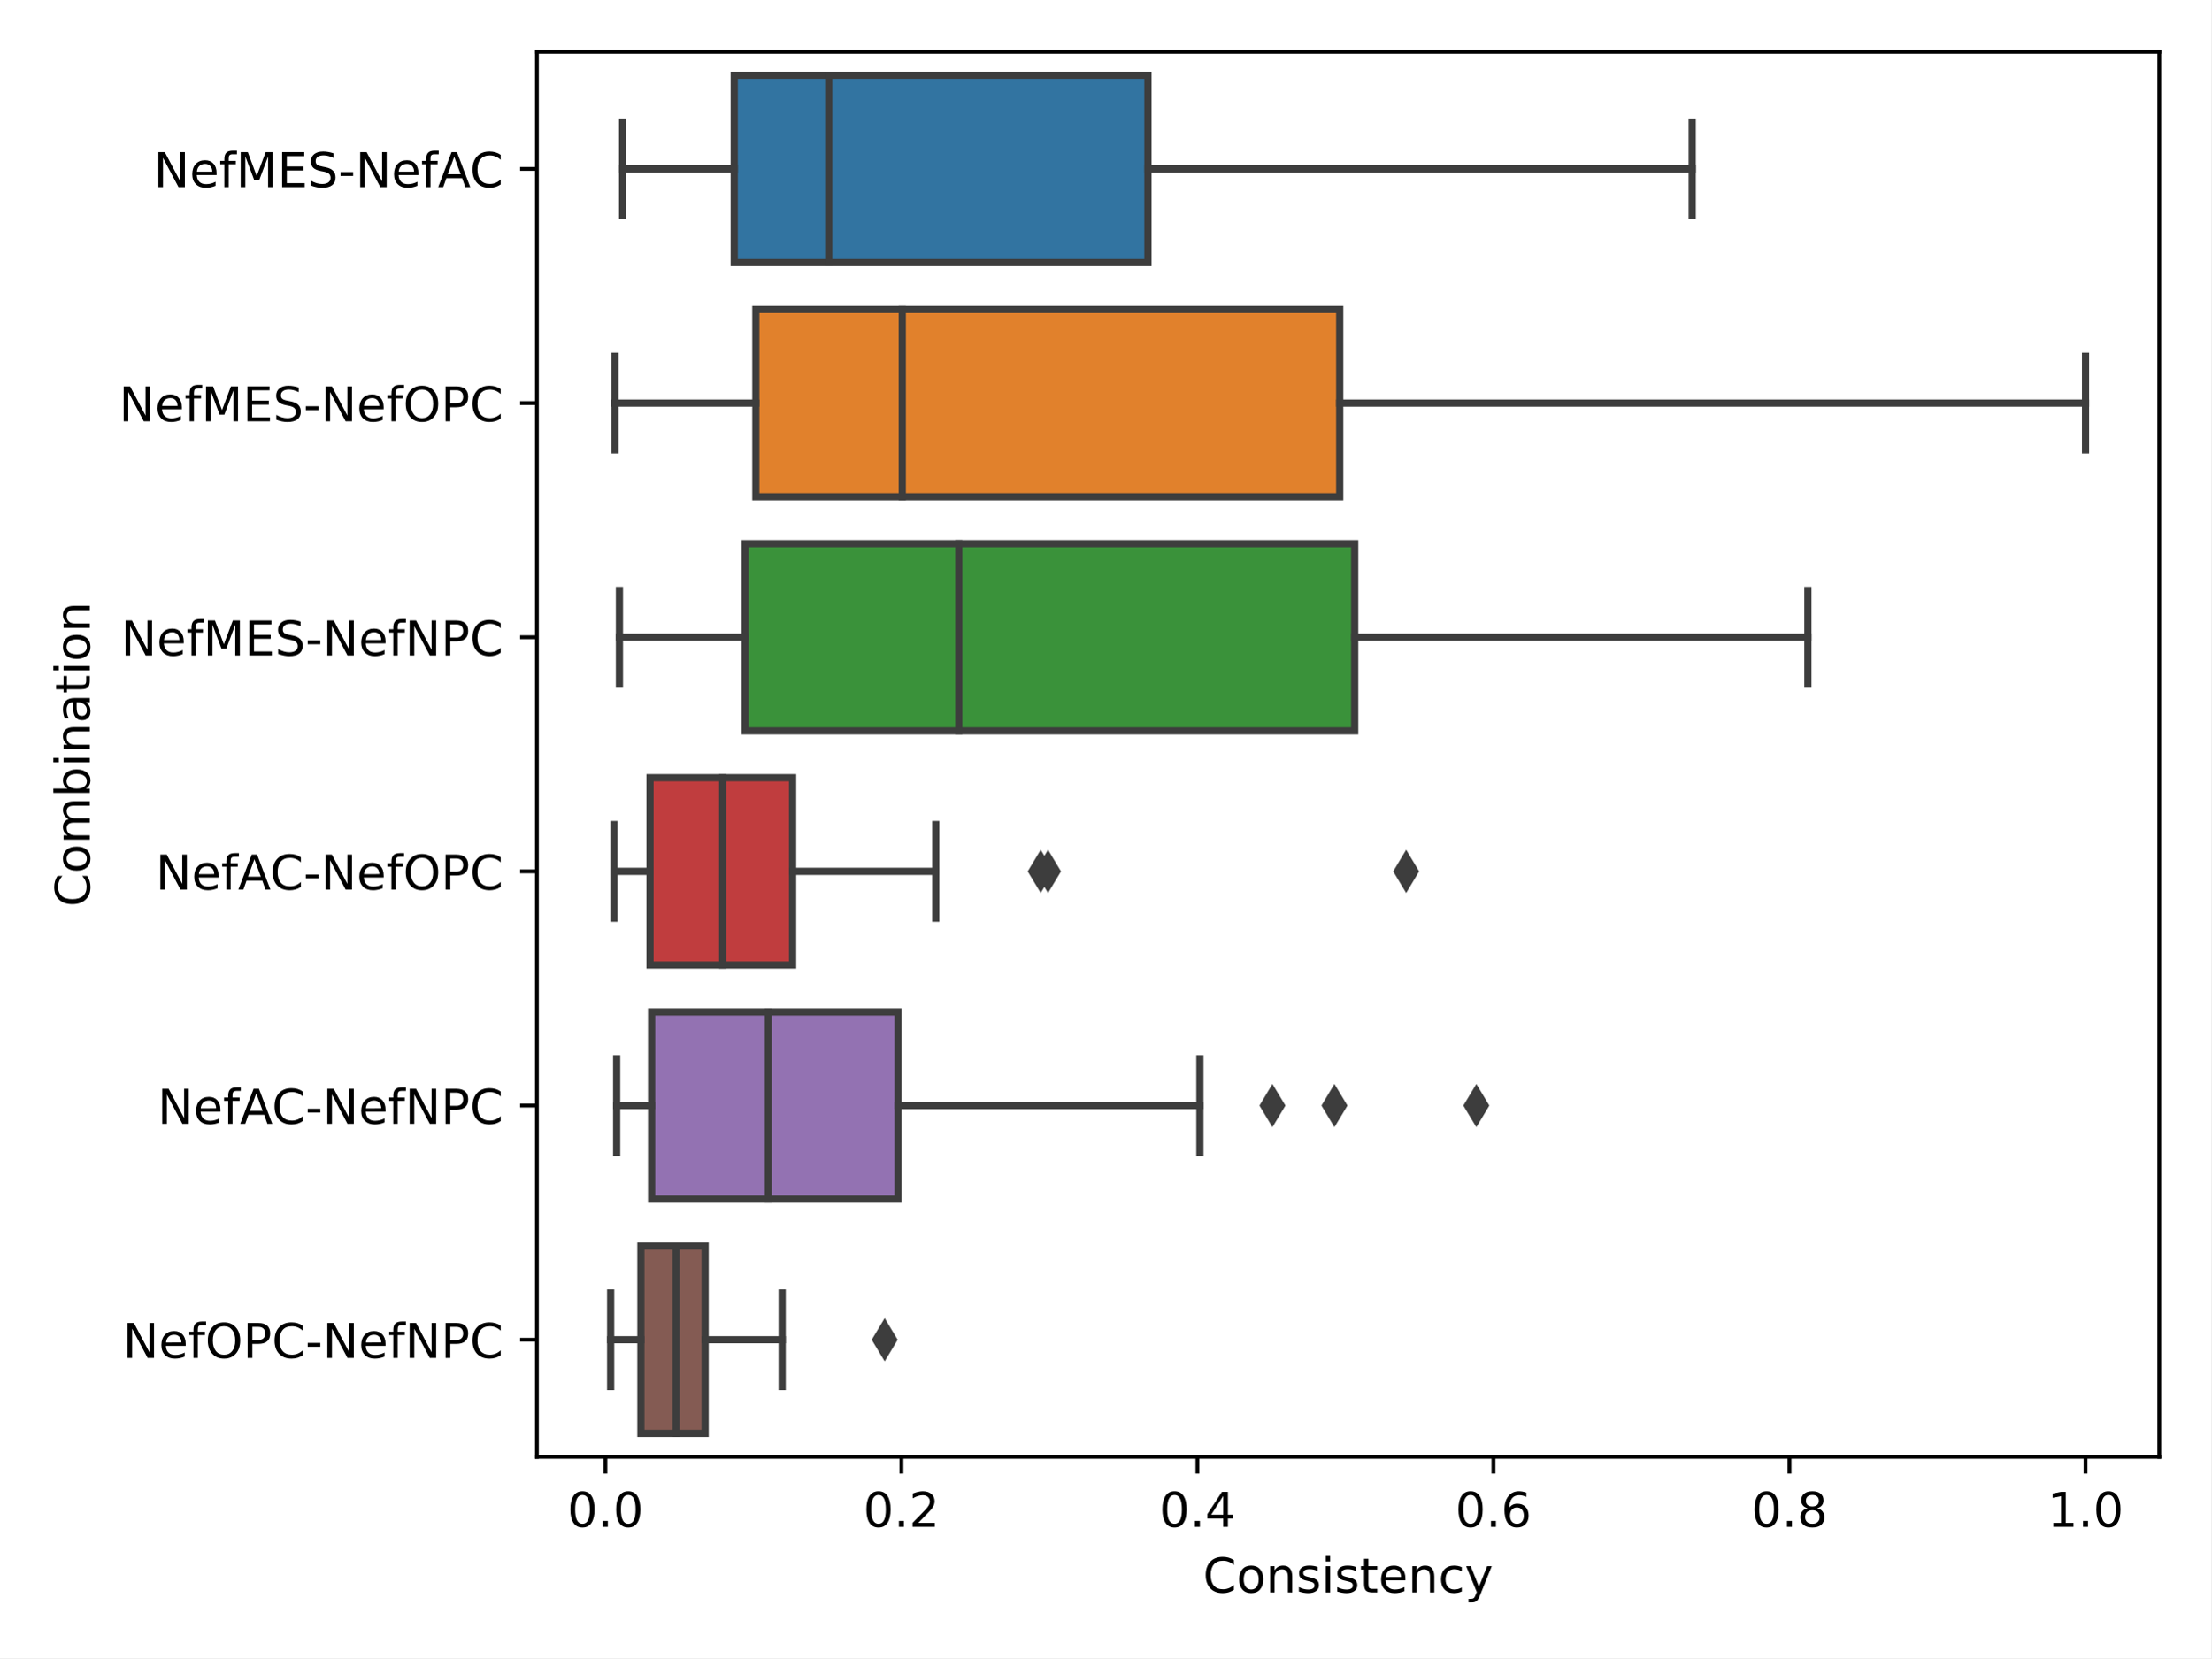
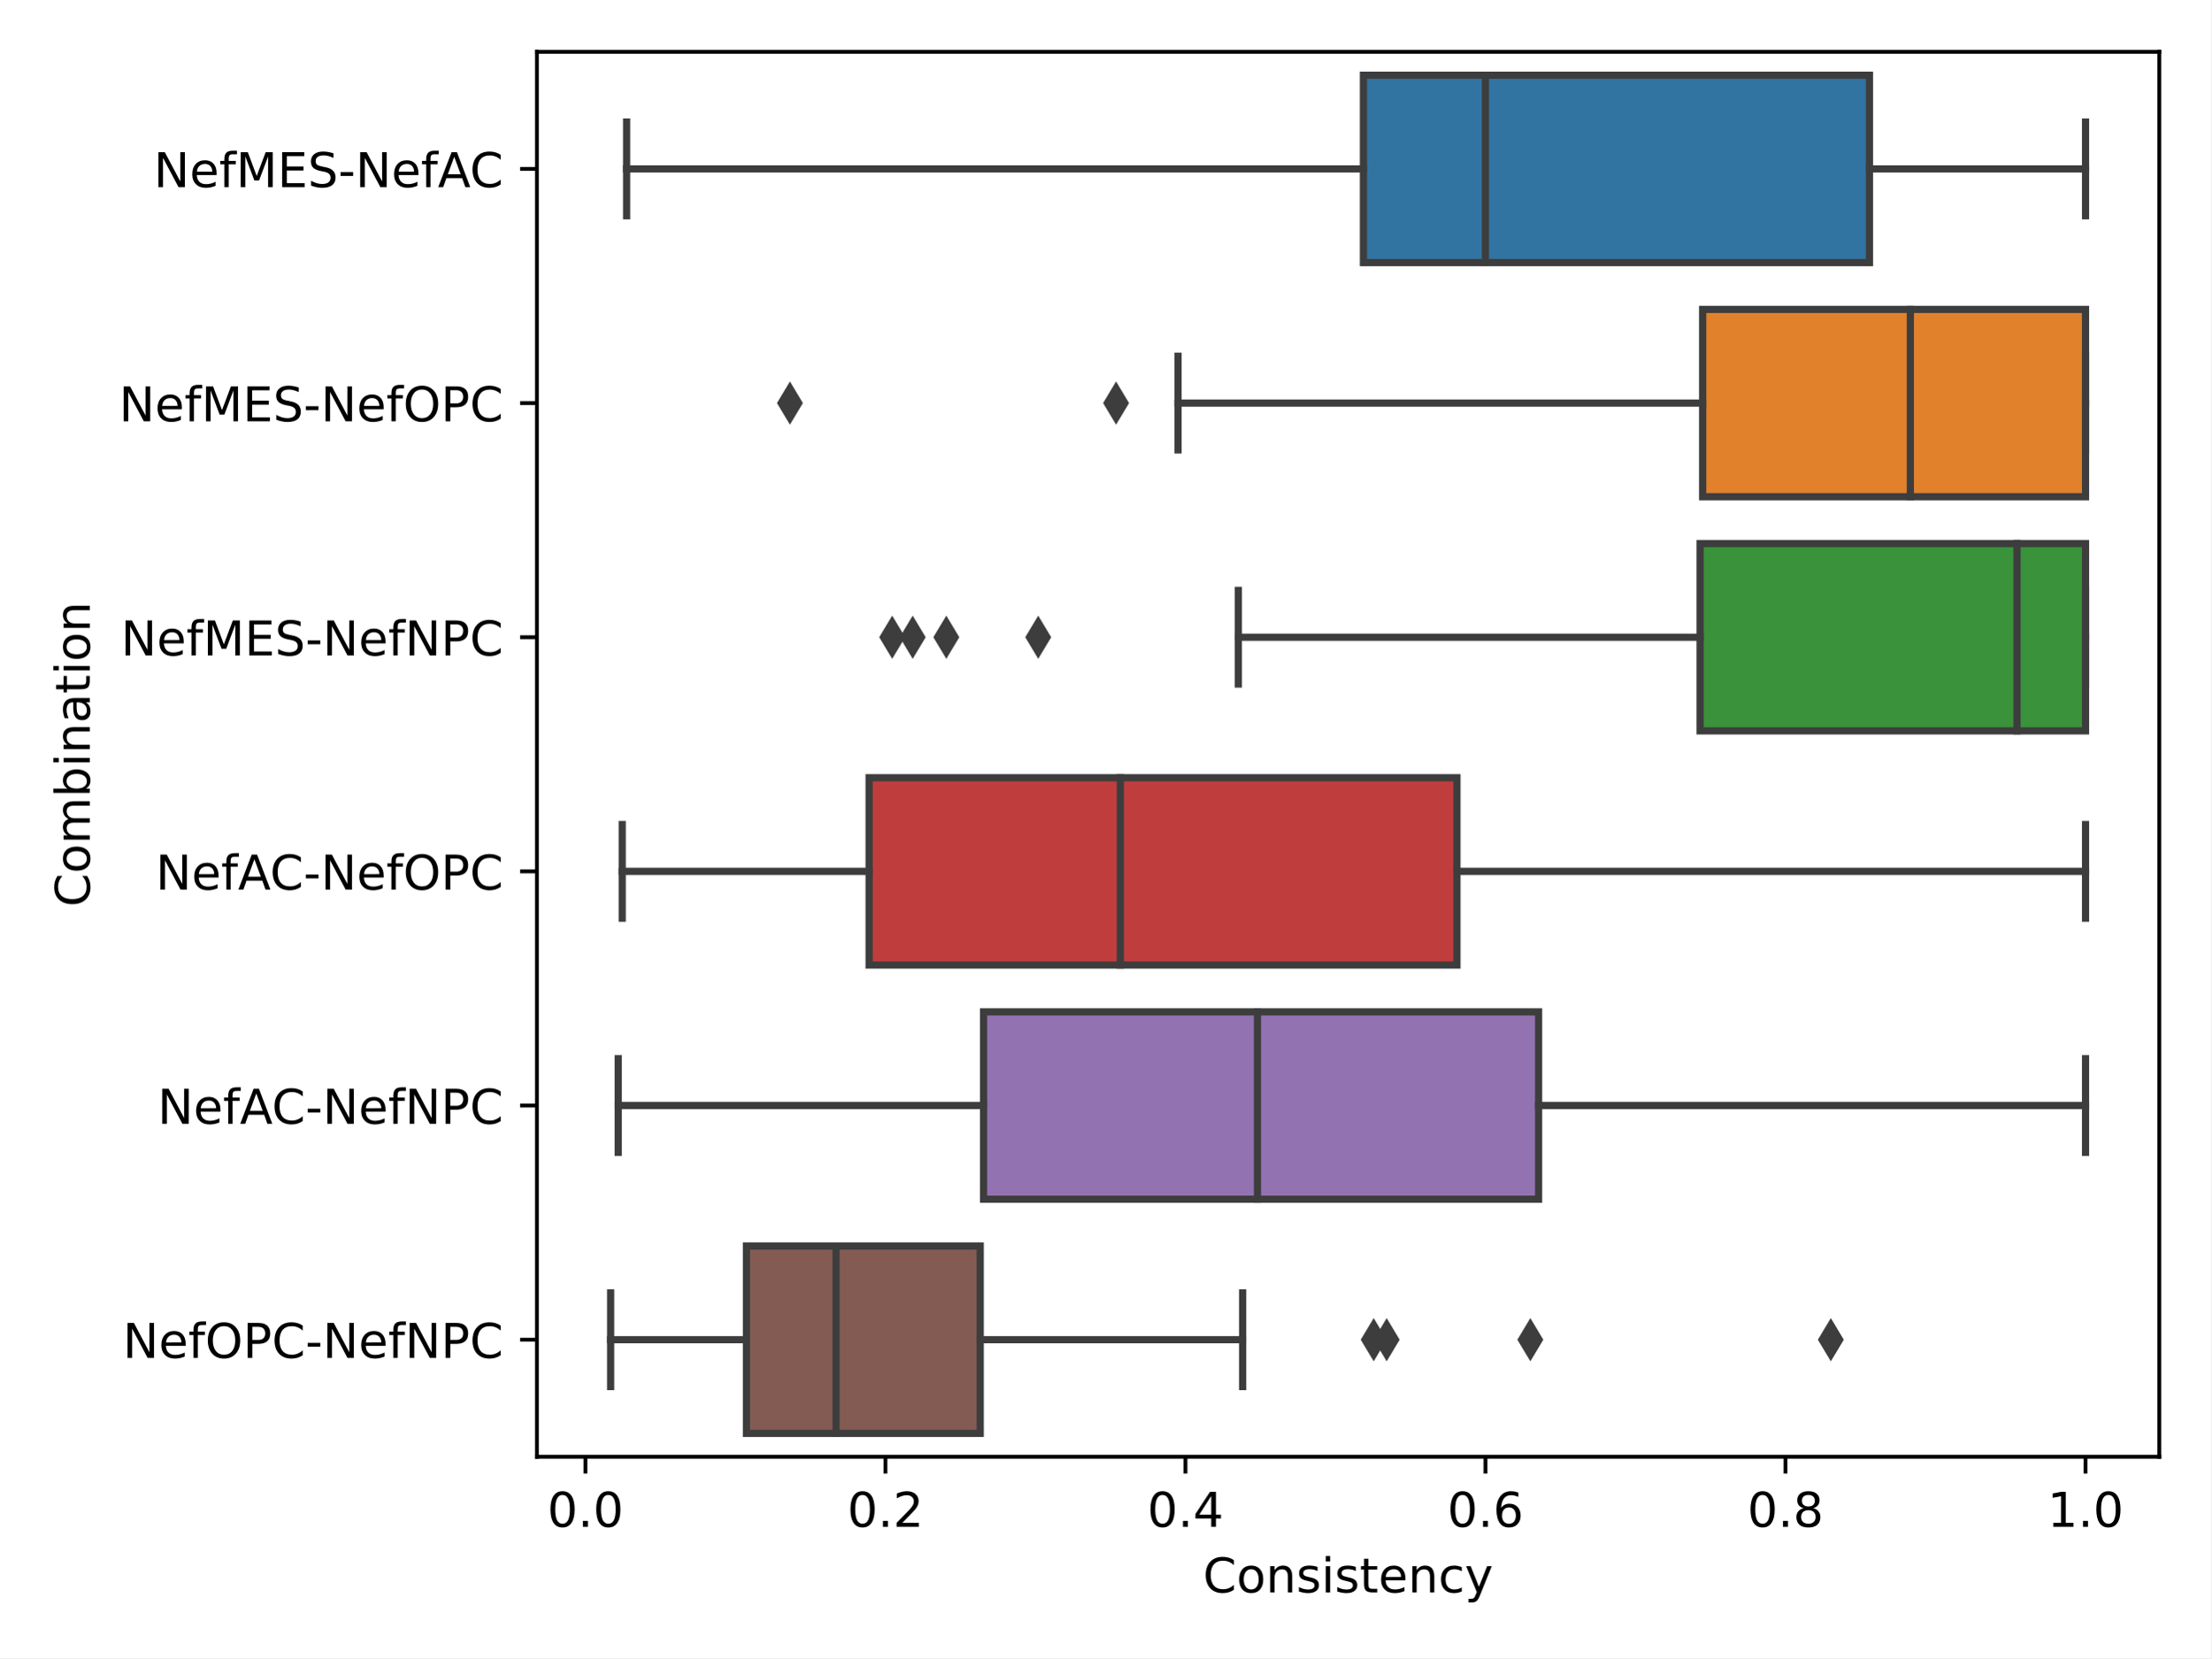
<svg xmlns="http://www.w3.org/2000/svg" xmlns:xlink="http://www.w3.org/1999/xlink" width="460.8pt" height="345.6pt" viewBox="0 0 460.8 345.6" version="1.1">
  <defs>
    <style type="text/css">*{stroke-linejoin: round; stroke-linecap: butt}</style>
  </defs>
  <g id="figure_1">
    <g id="patch_1">
      <path d="M 0 345.6  L 460.8 345.6  L 460.8 0  L 0 0  z " style="fill: #ffffff" />
    </g>
    <g id="axes_1">
      <g id="patch_2">
        <path d="M 111.89 303.64  L 450 303.64  L 450 10.8  L 111.89 10.8  z " style="fill: #ffffff" />
      </g>
      <g id="patch_3">
-         <path d="M 153.018 15.681  L 153.018 54.726  L 239.231 54.726  L 239.231 15.681  L 153.018 15.681  z " clip-path="url(#p509b27a1c7)" style="fill: #3274a1; stroke: #3d3d3d; stroke-width: 1.5; stroke-linejoin: miter" />
+         <path d="M 284.135 15.681  L 284.135 54.726  L 389.606 54.726  L 389.606 15.681  L 284.135 15.681  z " clip-path="url(#p509b27a1c7)" style="fill: #3274a1; stroke: #3d3d3d; stroke-width: 1.5; stroke-linejoin: miter" />
      </g>
      <g id="patch_4">
-         <path d="M 157.519 64.487  L 157.519 103.533  L 279.198 103.533  L 279.198 64.487  L 157.519 64.487  z " clip-path="url(#p509b27a1c7)" style="fill: #e1812c; stroke: #3d3d3d; stroke-width: 1.5; stroke-linejoin: miter" />
+         <path d="M 354.844 64.487  L 354.844 103.533  L 434.631 103.533  L 434.631 64.487  L 354.844 64.487  z " clip-path="url(#p509b27a1c7)" style="fill: #e1812c; stroke: #3d3d3d; stroke-width: 1.5; stroke-linejoin: miter" />
      </g>
      <g id="patch_5">
-         <path d="M 155.282 113.294  L 155.282 152.339  L 282.321 152.339  L 282.321 113.294  L 155.282 113.294  z " clip-path="url(#p509b27a1c7)" style="fill: #3a923a; stroke: #3d3d3d; stroke-width: 1.5; stroke-linejoin: miter" />
+         <path d="M 354.312 113.294  L 354.312 152.339  L 434.631 152.339  L 434.631 113.294  L 354.312 113.294  z " clip-path="url(#p509b27a1c7)" style="fill: #3a923a; stroke: #3d3d3d; stroke-width: 1.5; stroke-linejoin: miter" />
      </g>
      <g id="patch_6">
-         <path d="M 135.464 162.101  L 135.464 201.146  L 165.18 201.146  L 165.18 162.101  L 135.464 162.101  z " clip-path="url(#p509b27a1c7)" style="fill: #c03d3e; stroke: #3d3d3d; stroke-width: 1.5; stroke-linejoin: miter" />
+         <path d="M 181.122 162.101  L 181.122 201.146  L 303.632 201.146  L 303.632 162.101  L 181.122 162.101  z " clip-path="url(#p509b27a1c7)" style="fill: #c03d3e; stroke: #3d3d3d; stroke-width: 1.5; stroke-linejoin: miter" />
      </g>
      <g id="patch_7">
-         <path d="M 135.794 210.907  L 135.794 249.953  L 187.178 249.953  L 187.178 210.907  L 135.794 210.907  z " clip-path="url(#p509b27a1c7)" style="fill: #9372b2; stroke: #3d3d3d; stroke-width: 1.5; stroke-linejoin: miter" />
+         <path d="M 204.981 210.907  L 204.981 249.953  L 320.646 249.953  L 320.646 210.907  L 204.981 210.907  z " clip-path="url(#p509b27a1c7)" style="fill: #9372b2; stroke: #3d3d3d; stroke-width: 1.5; stroke-linejoin: miter" />
      </g>
      <g id="patch_8">
-         <path d="M 133.563 259.714  L 133.563 298.759  L 146.948 298.759  L 146.948 259.714  L 133.563 259.714  z " clip-path="url(#p509b27a1c7)" style="fill: #845b53; stroke: #3d3d3d; stroke-width: 1.5; stroke-linejoin: miter" />
+         <path d="M 155.555 259.714  L 155.555 298.759  L 204.28 298.759  L 204.28 259.714  L 155.555 259.714  z " clip-path="url(#p509b27a1c7)" style="fill: #845b53; stroke: #3d3d3d; stroke-width: 1.5; stroke-linejoin: miter" />
      </g>
      <g id="matplotlib.axis_1">
        <g id="xtick_1">
          <g id="line2d_1">
            <defs>
              <path id="m3385fdae1e" d="M 0 0  L 0 3.5  " style="stroke: #000000; stroke-width: 0.8" />
            </defs>
            <g>
-               <use xlink:href="#m3385fdae1e" x="126.16" y="303.64" style="stroke: #000000; stroke-width: 0.8" />
+               <use xlink:href="#m3385fdae1e" x="122.002" y="303.64" style="stroke: #000000; stroke-width: 0.8" />
            </g>
          </g>
          <g id="text_1">
-             <g transform="translate(118.2085 318.2384) scale(0.1 -0.1)">
+             <g transform="translate(114.0501 318.2384) scale(0.1 -0.1)">
              <defs>
                <path id="DejaVuSans-30" d="M 2034 4250  Q 1547 4250 1301 3770  Q 1056 3291 1056 2328  Q 1056 1369 1301 889  Q 1547 409 2034 409  Q 2525 409 2770 889  Q 3016 1369 3016 2328  Q 3016 3291 2770 3770  Q 2525 4250 2034 4250  z M 2034 4750  Q 2819 4750 3233 4129  Q 3647 3509 3647 2328  Q 3647 1150 3233 529  Q 2819 -91 2034 -91  Q 1250 -91 836 529  Q 422 1150 422 2328  Q 422 3509 836 4129  Q 1250 4750 2034 4750  z " transform="scale(0.015625)" />
                <path id="DejaVuSans-2e" d="M 684 794  L 1344 794  L 1344 0  L 684 0  L 684 794  z " transform="scale(0.015625)" />
              </defs>
              <use xlink:href="#DejaVuSans-30" />
              <use xlink:href="#DejaVuSans-2e" x="63.623" />
              <use xlink:href="#DejaVuSans-30" x="95.41" />
            </g>
          </g>
        </g>
        <g id="xtick_2">
          <g id="line2d_2">
            <g>
-               <use xlink:href="#m3385fdae1e" x="187.854" y="303.64" style="stroke: #000000; stroke-width: 0.8" />
+               <use xlink:href="#m3385fdae1e" x="184.528" y="303.64" style="stroke: #000000; stroke-width: 0.8" />
            </g>
          </g>
          <g id="text_2">
-             <g transform="translate(179.9027 318.2384) scale(0.1 -0.1)">
+             <g transform="translate(176.5761 318.2384) scale(0.1 -0.1)">
              <defs>
                <path id="DejaVuSans-32" d="M 1228 531  L 3431 531  L 3431 0  L 469 0  L 469 531  Q 828 903 1448 1529  Q 2069 2156 2228 2338  Q 2531 2678 2651 2914  Q 2772 3150 2772 3378  Q 2772 3750 2511 3984  Q 2250 4219 1831 4219  Q 1534 4219 1204 4116  Q 875 4013 500 3803  L 500 4441  Q 881 4594 1212 4672  Q 1544 4750 1819 4750  Q 2544 4750 2975 4387  Q 3406 4025 3406 3419  Q 3406 3131 3298 2873  Q 3191 2616 2906 2266  Q 2828 2175 2409 1742  Q 1991 1309 1228 531  z " transform="scale(0.015625)" />
              </defs>
              <use xlink:href="#DejaVuSans-30" />
              <use xlink:href="#DejaVuSans-2e" x="63.623" />
              <use xlink:href="#DejaVuSans-32" x="95.41" />
            </g>
          </g>
        </g>
        <g id="xtick_3">
          <g id="line2d_3">
            <g>
-               <use xlink:href="#m3385fdae1e" x="249.549" y="303.64" style="stroke: #000000; stroke-width: 0.8" />
+               <use xlink:href="#m3385fdae1e" x="247.054" y="303.64" style="stroke: #000000; stroke-width: 0.8" />
            </g>
          </g>
          <g id="text_3">
-             <g transform="translate(241.597 318.2384) scale(0.1 -0.1)">
+             <g transform="translate(239.102 318.2384) scale(0.1 -0.1)">
              <defs>
                <path id="DejaVuSans-34" d="M 2419 4116  L 825 1625  L 2419 1625  L 2419 4116  z M 2253 4666  L 3047 4666  L 3047 1625  L 3713 1625  L 3713 1100  L 3047 1100  L 3047 0  L 2419 0  L 2419 1100  L 313 1100  L 313 1709  L 2253 4666  z " transform="scale(0.015625)" />
              </defs>
              <use xlink:href="#DejaVuSans-30" />
              <use xlink:href="#DejaVuSans-2e" x="63.623" />
              <use xlink:href="#DejaVuSans-34" x="95.41" />
            </g>
          </g>
        </g>
        <g id="xtick_4">
          <g id="line2d_4">
            <g>
-               <use xlink:href="#m3385fdae1e" x="311.243" y="303.64" style="stroke: #000000; stroke-width: 0.8" />
+               <use xlink:href="#m3385fdae1e" x="309.579" y="303.64" style="stroke: #000000; stroke-width: 0.8" />
            </g>
          </g>
          <g id="text_4">
-             <g transform="translate(303.2913 318.2384) scale(0.1 -0.1)">
+             <g transform="translate(301.6279 318.2384) scale(0.1 -0.1)">
              <defs>
                <path id="DejaVuSans-36" d="M 2113 2584  Q 1688 2584 1439 2293  Q 1191 2003 1191 1497  Q 1191 994 1439 701  Q 1688 409 2113 409  Q 2538 409 2786 701  Q 3034 994 3034 1497  Q 3034 2003 2786 2293  Q 2538 2584 2113 2584  z M 3366 4563  L 3366 3988  Q 3128 4100 2886 4159  Q 2644 4219 2406 4219  Q 1781 4219 1451 3797  Q 1122 3375 1075 2522  Q 1259 2794 1537 2939  Q 1816 3084 2150 3084  Q 2853 3084 3261 2657  Q 3669 2231 3669 1497  Q 3669 778 3244 343  Q 2819 -91 2113 -91  Q 1303 -91 875 529  Q 447 1150 447 2328  Q 447 3434 972 4092  Q 1497 4750 2381 4750  Q 2619 4750 2861 4703  Q 3103 4656 3366 4563  z " transform="scale(0.015625)" />
              </defs>
              <use xlink:href="#DejaVuSans-30" />
              <use xlink:href="#DejaVuSans-2e" x="63.623" />
              <use xlink:href="#DejaVuSans-36" x="95.41" />
            </g>
          </g>
        </g>
        <g id="xtick_5">
          <g id="line2d_5">
            <g>
-               <use xlink:href="#m3385fdae1e" x="372.937" y="303.64" style="stroke: #000000; stroke-width: 0.8" />
+               <use xlink:href="#m3385fdae1e" x="372.105" y="303.64" style="stroke: #000000; stroke-width: 0.8" />
            </g>
          </g>
          <g id="text_5">
-             <g transform="translate(364.9855 318.2384) scale(0.1 -0.1)">
+             <g transform="translate(364.1539 318.2384) scale(0.1 -0.1)">
              <defs>
                <path id="DejaVuSans-38" d="M 2034 2216  Q 1584 2216 1326 1975  Q 1069 1734 1069 1313  Q 1069 891 1326 650  Q 1584 409 2034 409  Q 2484 409 2743 651  Q 3003 894 3003 1313  Q 3003 1734 2745 1975  Q 2488 2216 2034 2216  z M 1403 2484  Q 997 2584 770 2862  Q 544 3141 544 3541  Q 544 4100 942 4425  Q 1341 4750 2034 4750  Q 2731 4750 3128 4425  Q 3525 4100 3525 3541  Q 3525 3141 3298 2862  Q 3072 2584 2669 2484  Q 3125 2378 3379 2068  Q 3634 1759 3634 1313  Q 3634 634 3220 271  Q 2806 -91 2034 -91  Q 1263 -91 848 271  Q 434 634 434 1313  Q 434 1759 690 2068  Q 947 2378 1403 2484  z M 1172 3481  Q 1172 3119 1398 2916  Q 1625 2713 2034 2713  Q 2441 2713 2670 2916  Q 2900 3119 2900 3481  Q 2900 3844 2670 4047  Q 2441 4250 2034 4250  Q 1625 4250 1398 4047  Q 1172 3844 1172 3481  z " transform="scale(0.015625)" />
              </defs>
              <use xlink:href="#DejaVuSans-30" />
              <use xlink:href="#DejaVuSans-2e" x="63.623" />
              <use xlink:href="#DejaVuSans-38" x="95.41" />
            </g>
          </g>
        </g>
        <g id="xtick_6">
          <g id="line2d_6">
            <g>
              <use xlink:href="#m3385fdae1e" x="434.631" y="303.64" style="stroke: #000000; stroke-width: 0.8" />
            </g>
          </g>
          <g id="text_6">
            <g transform="translate(426.6798 318.2384) scale(0.1 -0.1)">
              <defs>
                <path id="DejaVuSans-31" d="M 794 531  L 1825 531  L 1825 4091  L 703 3866  L 703 4441  L 1819 4666  L 2450 4666  L 2450 531  L 3481 531  L 3481 0  L 794 0  L 794 531  z " transform="scale(0.015625)" />
              </defs>
              <use xlink:href="#DejaVuSans-31" />
              <use xlink:href="#DejaVuSans-2e" x="63.623" />
              <use xlink:href="#DejaVuSans-30" x="95.41" />
            </g>
          </g>
        </g>
        <g id="text_7">
          <g transform="translate(250.713 331.9166) scale(0.1 -0.1)">
            <defs>
              <path id="DejaVuSans-43" d="M 4122 4306  L 4122 3641  Q 3803 3938 3442 4084  Q 3081 4231 2675 4231  Q 1875 4231 1450 3742  Q 1025 3253 1025 2328  Q 1025 1406 1450 917  Q 1875 428 2675 428  Q 3081 428 3442 575  Q 3803 722 4122 1019  L 4122 359  Q 3791 134 3420 21  Q 3050 -91 2638 -91  Q 1578 -91 968 557  Q 359 1206 359 2328  Q 359 3453 968 4101  Q 1578 4750 2638 4750  Q 3056 4750 3426 4639  Q 3797 4528 4122 4306  z " transform="scale(0.015625)" />
              <path id="DejaVuSans-6f" d="M 1959 3097  Q 1497 3097 1228 2736  Q 959 2375 959 1747  Q 959 1119 1226 758  Q 1494 397 1959 397  Q 2419 397 2687 759  Q 2956 1122 2956 1747  Q 2956 2369 2687 2733  Q 2419 3097 1959 3097  z M 1959 3584  Q 2709 3584 3137 3096  Q 3566 2609 3566 1747  Q 3566 888 3137 398  Q 2709 -91 1959 -91  Q 1206 -91 779 398  Q 353 888 353 1747  Q 353 2609 779 3096  Q 1206 3584 1959 3584  z " transform="scale(0.015625)" />
              <path id="DejaVuSans-6e" d="M 3513 2113  L 3513 0  L 2938 0  L 2938 2094  Q 2938 2591 2744 2837  Q 2550 3084 2163 3084  Q 1697 3084 1428 2787  Q 1159 2491 1159 1978  L 1159 0  L 581 0  L 581 3500  L 1159 3500  L 1159 2956  Q 1366 3272 1645 3428  Q 1925 3584 2291 3584  Q 2894 3584 3203 3211  Q 3513 2838 3513 2113  z " transform="scale(0.015625)" />
              <path id="DejaVuSans-73" d="M 2834 3397  L 2834 2853  Q 2591 2978 2328 3040  Q 2066 3103 1784 3103  Q 1356 3103 1142 2972  Q 928 2841 928 2578  Q 928 2378 1081 2264  Q 1234 2150 1697 2047  L 1894 2003  Q 2506 1872 2764 1633  Q 3022 1394 3022 966  Q 3022 478 2636 193  Q 2250 -91 1575 -91  Q 1294 -91 989 -36  Q 684 19 347 128  L 347 722  Q 666 556 975 473  Q 1284 391 1588 391  Q 1994 391 2212 530  Q 2431 669 2431 922  Q 2431 1156 2273 1281  Q 2116 1406 1581 1522  L 1381 1569  Q 847 1681 609 1914  Q 372 2147 372 2553  Q 372 3047 722 3315  Q 1072 3584 1716 3584  Q 2034 3584 2315 3537  Q 2597 3491 2834 3397  z " transform="scale(0.015625)" />
              <path id="DejaVuSans-69" d="M 603 3500  L 1178 3500  L 1178 0  L 603 0  L 603 3500  z M 603 4863  L 1178 4863  L 1178 4134  L 603 4134  L 603 4863  z " transform="scale(0.015625)" />
              <path id="DejaVuSans-74" d="M 1172 4494  L 1172 3500  L 2356 3500  L 2356 3053  L 1172 3053  L 1172 1153  Q 1172 725 1289 603  Q 1406 481 1766 481  L 2356 481  L 2356 0  L 1766 0  Q 1100 0 847 248  Q 594 497 594 1153  L 594 3053  L 172 3053  L 172 3500  L 594 3500  L 594 4494  L 1172 4494  z " transform="scale(0.015625)" />
              <path id="DejaVuSans-65" d="M 3597 1894  L 3597 1613  L 953 1613  Q 991 1019 1311 708  Q 1631 397 2203 397  Q 2534 397 2845 478  Q 3156 559 3463 722  L 3463 178  Q 3153 47 2828 -22  Q 2503 -91 2169 -91  Q 1331 -91 842 396  Q 353 884 353 1716  Q 353 2575 817 3079  Q 1281 3584 2069 3584  Q 2775 3584 3186 3129  Q 3597 2675 3597 1894  z M 3022 2063  Q 3016 2534 2758 2815  Q 2500 3097 2075 3097  Q 1594 3097 1305 2825  Q 1016 2553 972 2059  L 3022 2063  z " transform="scale(0.015625)" />
              <path id="DejaVuSans-63" d="M 3122 3366  L 3122 2828  Q 2878 2963 2633 3030  Q 2388 3097 2138 3097  Q 1578 3097 1268 2742  Q 959 2388 959 1747  Q 959 1106 1268 751  Q 1578 397 2138 397  Q 2388 397 2633 464  Q 2878 531 3122 666  L 3122 134  Q 2881 22 2623 -34  Q 2366 -91 2075 -91  Q 1284 -91 818 406  Q 353 903 353 1747  Q 353 2603 823 3093  Q 1294 3584 2113 3584  Q 2378 3584 2631 3529  Q 2884 3475 3122 3366  z " transform="scale(0.015625)" />
              <path id="DejaVuSans-79" d="M 2059 -325  Q 1816 -950 1584 -1140  Q 1353 -1331 966 -1331  L 506 -1331  L 506 -850  L 844 -850  Q 1081 -850 1212 -737  Q 1344 -625 1503 -206  L 1606 56  L 191 3500  L 800 3500  L 1894 763  L 2988 3500  L 3597 3500  L 2059 -325  z " transform="scale(0.015625)" />
            </defs>
            <use xlink:href="#DejaVuSans-43" />
            <use xlink:href="#DejaVuSans-6f" x="69.824" />
            <use xlink:href="#DejaVuSans-6e" x="131.006" />
            <use xlink:href="#DejaVuSans-73" x="194.385" />
            <use xlink:href="#DejaVuSans-69" x="246.484" />
            <use xlink:href="#DejaVuSans-73" x="274.268" />
            <use xlink:href="#DejaVuSans-74" x="326.367" />
            <use xlink:href="#DejaVuSans-65" x="365.576" />
            <use xlink:href="#DejaVuSans-6e" x="427.1" />
            <use xlink:href="#DejaVuSans-63" x="490.479" />
            <use xlink:href="#DejaVuSans-79" x="545.459" />
          </g>
        </g>
      </g>
      <g id="matplotlib.axis_2">
        <g id="ytick_1">
          <g id="line2d_7">
            <defs>
              <path id="ma600d9e374" d="M 0 0  L -3.5 0  " style="stroke: #000000; stroke-width: 0.8" />
            </defs>
            <g>
              <use xlink:href="#ma600d9e374" x="111.89" y="35.203" style="stroke: #000000; stroke-width: 0.8" />
            </g>
          </g>
          <g id="text_8">
            <g transform="translate(32.02906 39.00255) scale(0.1 -0.1)">
              <defs>
                <path id="DejaVuSans-4e" d="M 628 4666  L 1478 4666  L 3547 763  L 3547 4666  L 4159 4666  L 4159 0  L 3309 0  L 1241 3903  L 1241 0  L 628 0  L 628 4666  z " transform="scale(0.015625)" />
                <path id="DejaVuSans-66" d="M 2375 4863  L 2375 4384  L 1825 4384  Q 1516 4384 1395 4259  Q 1275 4134 1275 3809  L 1275 3500  L 2222 3500  L 2222 3053  L 1275 3053  L 1275 0  L 697 0  L 697 3053  L 147 3053  L 147 3500  L 697 3500  L 697 3744  Q 697 4328 969 4595  Q 1241 4863 1831 4863  L 2375 4863  z " transform="scale(0.015625)" />
                <path id="DejaVuSans-4d" d="M 628 4666  L 1569 4666  L 2759 1491  L 3956 4666  L 4897 4666  L 4897 0  L 4281 0  L 4281 4097  L 3078 897  L 2444 897  L 1241 4097  L 1241 0  L 628 0  L 628 4666  z " transform="scale(0.015625)" />
                <path id="DejaVuSans-45" d="M 628 4666  L 3578 4666  L 3578 4134  L 1259 4134  L 1259 2753  L 3481 2753  L 3481 2222  L 1259 2222  L 1259 531  L 3634 531  L 3634 0  L 628 0  L 628 4666  z " transform="scale(0.015625)" />
                <path id="DejaVuSans-53" d="M 3425 4513  L 3425 3897  Q 3066 4069 2747 4153  Q 2428 4238 2131 4238  Q 1616 4238 1336 4038  Q 1056 3838 1056 3469  Q 1056 3159 1242 3001  Q 1428 2844 1947 2747  L 2328 2669  Q 3034 2534 3370 2195  Q 3706 1856 3706 1288  Q 3706 609 3251 259  Q 2797 -91 1919 -91  Q 1588 -91 1214 -16  Q 841 59 441 206  L 441 856  Q 825 641 1194 531  Q 1563 422 1919 422  Q 2459 422 2753 634  Q 3047 847 3047 1241  Q 3047 1584 2836 1778  Q 2625 1972 2144 2069  L 1759 2144  Q 1053 2284 737 2584  Q 422 2884 422 3419  Q 422 4038 858 4394  Q 1294 4750 2059 4750  Q 2388 4750 2728 4690  Q 3069 4631 3425 4513  z " transform="scale(0.015625)" />
                <path id="DejaVuSans-2d" d="M 313 2009  L 1997 2009  L 1997 1497  L 313 1497  L 313 2009  z " transform="scale(0.015625)" />
                <path id="DejaVuSans-41" d="M 2188 4044  L 1331 1722  L 3047 1722  L 2188 4044  z M 1831 4666  L 2547 4666  L 4325 0  L 3669 0  L 3244 1197  L 1141 1197  L 716 0  L 50 0  L 1831 4666  z " transform="scale(0.015625)" />
              </defs>
              <use xlink:href="#DejaVuSans-4e" />
              <use xlink:href="#DejaVuSans-65" x="74.805" />
              <use xlink:href="#DejaVuSans-66" x="136.328" />
              <use xlink:href="#DejaVuSans-4d" x="171.533" />
              <use xlink:href="#DejaVuSans-45" x="257.812" />
              <use xlink:href="#DejaVuSans-53" x="320.996" />
              <use xlink:href="#DejaVuSans-2d" x="384.473" />
              <use xlink:href="#DejaVuSans-4e" x="420.557" />
              <use xlink:href="#DejaVuSans-65" x="495.361" />
              <use xlink:href="#DejaVuSans-66" x="556.885" />
              <use xlink:href="#DejaVuSans-41" x="592.09" />
              <use xlink:href="#DejaVuSans-43" x="658.748" />
            </g>
          </g>
        </g>
        <g id="ytick_2">
          <g id="line2d_8">
            <g>
              <use xlink:href="#ma600d9e374" x="111.89" y="84.01" style="stroke: #000000; stroke-width: 0.8" />
            </g>
          </g>
          <g id="text_9">
            <g transform="translate(24.79312 87.80922) scale(0.1 -0.1)">
              <defs>
                <path id="DejaVuSans-4f" d="M 2522 4238  Q 1834 4238 1429 3725  Q 1025 3213 1025 2328  Q 1025 1447 1429 934  Q 1834 422 2522 422  Q 3209 422 3611 934  Q 4013 1447 4013 2328  Q 4013 3213 3611 3725  Q 3209 4238 2522 4238  z M 2522 4750  Q 3503 4750 4090 4092  Q 4678 3434 4678 2328  Q 4678 1225 4090 567  Q 3503 -91 2522 -91  Q 1538 -91 948 565  Q 359 1222 359 2328  Q 359 3434 948 4092  Q 1538 4750 2522 4750  z " transform="scale(0.015625)" />
                <path id="DejaVuSans-50" d="M 1259 4147  L 1259 2394  L 2053 2394  Q 2494 2394 2734 2622  Q 2975 2850 2975 3272  Q 2975 3691 2734 3919  Q 2494 4147 2053 4147  L 1259 4147  z M 628 4666  L 2053 4666  Q 2838 4666 3239 4311  Q 3641 3956 3641 3272  Q 3641 2581 3239 2228  Q 2838 1875 2053 1875  L 1259 1875  L 1259 0  L 628 0  L 628 4666  z " transform="scale(0.015625)" />
              </defs>
              <use xlink:href="#DejaVuSans-4e" />
              <use xlink:href="#DejaVuSans-65" x="74.805" />
              <use xlink:href="#DejaVuSans-66" x="136.328" />
              <use xlink:href="#DejaVuSans-4d" x="171.533" />
              <use xlink:href="#DejaVuSans-45" x="257.812" />
              <use xlink:href="#DejaVuSans-53" x="320.996" />
              <use xlink:href="#DejaVuSans-2d" x="384.473" />
              <use xlink:href="#DejaVuSans-4e" x="420.557" />
              <use xlink:href="#DejaVuSans-65" x="495.361" />
              <use xlink:href="#DejaVuSans-66" x="556.885" />
              <use xlink:href="#DejaVuSans-4f" x="592.09" />
              <use xlink:href="#DejaVuSans-50" x="670.801" />
              <use xlink:href="#DejaVuSans-43" x="731.104" />
            </g>
          </g>
        </g>
        <g id="ytick_3">
          <g id="line2d_9">
            <g>
              <use xlink:href="#ma600d9e374" x="111.89" y="132.817" style="stroke: #000000; stroke-width: 0.8" />
            </g>
          </g>
          <g id="text_10">
            <g transform="translate(25.18375 136.6159) scale(0.1 -0.1)">
              <use xlink:href="#DejaVuSans-4e" />
              <use xlink:href="#DejaVuSans-65" x="74.805" />
              <use xlink:href="#DejaVuSans-66" x="136.328" />
              <use xlink:href="#DejaVuSans-4d" x="171.533" />
              <use xlink:href="#DejaVuSans-45" x="257.812" />
              <use xlink:href="#DejaVuSans-53" x="320.996" />
              <use xlink:href="#DejaVuSans-2d" x="384.473" />
              <use xlink:href="#DejaVuSans-4e" x="420.557" />
              <use xlink:href="#DejaVuSans-65" x="495.361" />
              <use xlink:href="#DejaVuSans-66" x="556.885" />
              <use xlink:href="#DejaVuSans-4e" x="592.09" />
              <use xlink:href="#DejaVuSans-50" x="666.895" />
              <use xlink:href="#DejaVuSans-43" x="727.197" />
            </g>
          </g>
        </g>
        <g id="ytick_4">
          <g id="line2d_10">
            <g>
              <use xlink:href="#ma600d9e374" x="111.89" y="181.623" style="stroke: #000000; stroke-width: 0.8" />
            </g>
          </g>
          <g id="text_11">
            <g transform="translate(32.44 185.4226) scale(0.1 -0.1)">
              <use xlink:href="#DejaVuSans-4e" />
              <use xlink:href="#DejaVuSans-65" x="74.805" />
              <use xlink:href="#DejaVuSans-66" x="136.328" />
              <use xlink:href="#DejaVuSans-41" x="171.533" />
              <use xlink:href="#DejaVuSans-43" x="238.191" />
              <use xlink:href="#DejaVuSans-2d" x="308.016" />
              <use xlink:href="#DejaVuSans-4e" x="344.1" />
              <use xlink:href="#DejaVuSans-65" x="418.904" />
              <use xlink:href="#DejaVuSans-66" x="480.428" />
              <use xlink:href="#DejaVuSans-4f" x="515.633" />
              <use xlink:href="#DejaVuSans-50" x="594.344" />
              <use xlink:href="#DejaVuSans-43" x="654.646" />
            </g>
          </g>
        </g>
        <g id="ytick_5">
          <g id="line2d_11">
            <g>
              <use xlink:href="#ma600d9e374" x="111.89" y="230.43" style="stroke: #000000; stroke-width: 0.8" />
            </g>
          </g>
          <g id="text_12">
            <g transform="translate(32.83062 234.2292) scale(0.1 -0.1)">
              <use xlink:href="#DejaVuSans-4e" />
              <use xlink:href="#DejaVuSans-65" x="74.805" />
              <use xlink:href="#DejaVuSans-66" x="136.328" />
              <use xlink:href="#DejaVuSans-41" x="171.533" />
              <use xlink:href="#DejaVuSans-43" x="238.191" />
              <use xlink:href="#DejaVuSans-2d" x="308.016" />
              <use xlink:href="#DejaVuSans-4e" x="344.1" />
              <use xlink:href="#DejaVuSans-65" x="418.904" />
              <use xlink:href="#DejaVuSans-66" x="480.428" />
              <use xlink:href="#DejaVuSans-4e" x="515.633" />
              <use xlink:href="#DejaVuSans-50" x="590.438" />
              <use xlink:href="#DejaVuSans-43" x="650.74" />
            </g>
          </g>
        </g>
        <g id="ytick_6">
          <g id="line2d_12">
            <g>
              <use xlink:href="#ma600d9e374" x="111.89" y="279.237" style="stroke: #000000; stroke-width: 0.8" />
            </g>
          </g>
          <g id="text_13">
            <g transform="translate(25.59469 283.0359) scale(0.1 -0.1)">
              <use xlink:href="#DejaVuSans-4e" />
              <use xlink:href="#DejaVuSans-65" x="74.805" />
              <use xlink:href="#DejaVuSans-66" x="136.328" />
              <use xlink:href="#DejaVuSans-4f" x="171.533" />
              <use xlink:href="#DejaVuSans-50" x="250.244" />
              <use xlink:href="#DejaVuSans-43" x="310.547" />
              <use xlink:href="#DejaVuSans-2d" x="380.371" />
              <use xlink:href="#DejaVuSans-4e" x="416.455" />
              <use xlink:href="#DejaVuSans-65" x="491.26" />
              <use xlink:href="#DejaVuSans-66" x="552.783" />
              <use xlink:href="#DejaVuSans-4e" x="587.988" />
              <use xlink:href="#DejaVuSans-50" x="662.793" />
              <use xlink:href="#DejaVuSans-43" x="723.096" />
            </g>
          </g>
        </g>
        <g id="text_14">
          <g transform="translate(18.71344 189.0145) rotate(-90) scale(0.1 -0.1)">
            <defs>
              <path id="DejaVuSans-6d" d="M 3328 2828  Q 3544 3216 3844 3400  Q 4144 3584 4550 3584  Q 5097 3584 5394 3201  Q 5691 2819 5691 2113  L 5691 0  L 5113 0  L 5113 2094  Q 5113 2597 4934 2840  Q 4756 3084 4391 3084  Q 3944 3084 3684 2787  Q 3425 2491 3425 1978  L 3425 0  L 2847 0  L 2847 2094  Q 2847 2600 2669 2842  Q 2491 3084 2119 3084  Q 1678 3084 1418 2786  Q 1159 2488 1159 1978  L 1159 0  L 581 0  L 581 3500  L 1159 3500  L 1159 2956  Q 1356 3278 1631 3431  Q 1906 3584 2284 3584  Q 2666 3584 2933 3390  Q 3200 3197 3328 2828  z " transform="scale(0.015625)" />
              <path id="DejaVuSans-62" d="M 3116 1747  Q 3116 2381 2855 2742  Q 2594 3103 2138 3103  Q 1681 3103 1420 2742  Q 1159 2381 1159 1747  Q 1159 1113 1420 752  Q 1681 391 2138 391  Q 2594 391 2855 752  Q 3116 1113 3116 1747  z M 1159 2969  Q 1341 3281 1617 3432  Q 1894 3584 2278 3584  Q 2916 3584 3314 3078  Q 3713 2572 3713 1747  Q 3713 922 3314 415  Q 2916 -91 2278 -91  Q 1894 -91 1617 61  Q 1341 213 1159 525  L 1159 0  L 581 0  L 581 4863  L 1159 4863  L 1159 2969  z " transform="scale(0.015625)" />
              <path id="DejaVuSans-61" d="M 2194 1759  Q 1497 1759 1228 1600  Q 959 1441 959 1056  Q 959 750 1161 570  Q 1363 391 1709 391  Q 2188 391 2477 730  Q 2766 1069 2766 1631  L 2766 1759  L 2194 1759  z M 3341 1997  L 3341 0  L 2766 0  L 2766 531  Q 2569 213 2275 61  Q 1981 -91 1556 -91  Q 1019 -91 701 211  Q 384 513 384 1019  Q 384 1609 779 1909  Q 1175 2209 1959 2209  L 2766 2209  L 2766 2266  Q 2766 2663 2505 2880  Q 2244 3097 1772 3097  Q 1472 3097 1187 3025  Q 903 2953 641 2809  L 641 3341  Q 956 3463 1253 3523  Q 1550 3584 1831 3584  Q 2591 3584 2966 3190  Q 3341 2797 3341 1997  z " transform="scale(0.015625)" />
            </defs>
            <use xlink:href="#DejaVuSans-43" />
            <use xlink:href="#DejaVuSans-6f" x="69.824" />
            <use xlink:href="#DejaVuSans-6d" x="131.006" />
            <use xlink:href="#DejaVuSans-62" x="228.418" />
            <use xlink:href="#DejaVuSans-69" x="291.895" />
            <use xlink:href="#DejaVuSans-6e" x="319.678" />
            <use xlink:href="#DejaVuSans-61" x="383.057" />
            <use xlink:href="#DejaVuSans-74" x="444.336" />
            <use xlink:href="#DejaVuSans-69" x="483.545" />
            <use xlink:href="#DejaVuSans-6f" x="511.328" />
            <use xlink:href="#DejaVuSans-6e" x="572.51" />
          </g>
        </g>
      </g>
      <g id="line2d_13">
-         <path d="M 153.018 35.203  L 129.744 35.203  " clip-path="url(#p509b27a1c7)" style="fill: none; stroke: #3d3d3d; stroke-width: 1.5; stroke-linecap: square" />
+         <path d="M 284.135 35.203  L 130.587 35.203  " clip-path="url(#p509b27a1c7)" style="fill: none; stroke: #3d3d3d; stroke-width: 1.5; stroke-linecap: square" />
      </g>
      <g id="line2d_14">
-         <path d="M 239.231 35.203  L 352.666 35.203  " clip-path="url(#p509b27a1c7)" style="fill: none; stroke: #3d3d3d; stroke-width: 1.5; stroke-linecap: square" />
+         <path d="M 389.606 35.203  L 434.631 35.203  " clip-path="url(#p509b27a1c7)" style="fill: none; stroke: #3d3d3d; stroke-width: 1.5; stroke-linecap: square" />
      </g>
      <g id="line2d_15">
-         <path d="M 129.744 25.442  L 129.744 44.965  " clip-path="url(#p509b27a1c7)" style="fill: none; stroke: #3d3d3d; stroke-width: 1.5; stroke-linecap: square" />
+         <path d="M 130.587 25.442  L 130.587 44.965  " clip-path="url(#p509b27a1c7)" style="fill: none; stroke: #3d3d3d; stroke-width: 1.5; stroke-linecap: square" />
      </g>
      <g id="line2d_16">
-         <path d="M 352.666 25.442  L 352.666 44.965  " clip-path="url(#p509b27a1c7)" style="fill: none; stroke: #3d3d3d; stroke-width: 1.5; stroke-linecap: square" />
+         <path d="M 434.631 25.442  L 434.631 44.965  " clip-path="url(#p509b27a1c7)" style="fill: none; stroke: #3d3d3d; stroke-width: 1.5; stroke-linecap: square" />
      </g>
      <g id="line2d_17" />
      <g id="line2d_18">
-         <path d="M 157.519 84.01  L 128.154 84.01  " clip-path="url(#p509b27a1c7)" style="fill: none; stroke: #3d3d3d; stroke-width: 1.5; stroke-linecap: square" />
+         <path d="M 354.844 84.01  L 245.496 84.01  " clip-path="url(#p509b27a1c7)" style="fill: none; stroke: #3d3d3d; stroke-width: 1.5; stroke-linecap: square" />
      </g>
      <g id="line2d_19">
-         <path d="M 279.198 84.01  L 434.631 84.01  " clip-path="url(#p509b27a1c7)" style="fill: none; stroke: #3d3d3d; stroke-width: 1.5; stroke-linecap: square" />
+         <path d="M 434.631 84.01  L 434.631 84.01  " clip-path="url(#p509b27a1c7)" style="fill: none; stroke: #3d3d3d; stroke-width: 1.5; stroke-linecap: square" />
      </g>
      <g id="line2d_20">
-         <path d="M 128.154 74.249  L 128.154 93.771  " clip-path="url(#p509b27a1c7)" style="fill: none; stroke: #3d3d3d; stroke-width: 1.5; stroke-linecap: square" />
+         <path d="M 245.496 74.249  L 245.496 93.771  " clip-path="url(#p509b27a1c7)" style="fill: none; stroke: #3d3d3d; stroke-width: 1.5; stroke-linecap: square" />
      </g>
      <g id="line2d_21">
        <path d="M 434.631 74.249  L 434.631 93.771  " clip-path="url(#p509b27a1c7)" style="fill: none; stroke: #3d3d3d; stroke-width: 1.5; stroke-linecap: square" />
      </g>
-       <g id="line2d_22" />
-       <g id="line2d_23">
-         <path d="M 155.282 132.817  L 129.088 132.817  " clip-path="url(#p509b27a1c7)" style="fill: none; stroke: #3d3d3d; stroke-width: 1.5; stroke-linecap: square" />
-       </g>
-       <g id="line2d_24">
-         <path d="M 282.321 132.817  L 376.773 132.817  " clip-path="url(#p509b27a1c7)" style="fill: none; stroke: #3d3d3d; stroke-width: 1.5; stroke-linecap: square" />
-       </g>
-       <g id="line2d_25">
-         <path d="M 129.088 123.055  L 129.088 142.578  " clip-path="url(#p509b27a1c7)" style="fill: none; stroke: #3d3d3d; stroke-width: 1.5; stroke-linecap: square" />
-       </g>
-       <g id="line2d_26">
-         <path d="M 376.773 123.055  L 376.773 142.578  " clip-path="url(#p509b27a1c7)" style="fill: none; stroke: #3d3d3d; stroke-width: 1.5; stroke-linecap: square" />
-       </g>
-       <g id="line2d_27" />
-       <g id="line2d_28">
-         <path d="M 135.464 181.623  L 127.937 181.623  " clip-path="url(#p509b27a1c7)" style="fill: none; stroke: #3d3d3d; stroke-width: 1.5; stroke-linecap: square" />
-       </g>
-       <g id="line2d_29">
-         <path d="M 165.18 181.623  L 195.003 181.623  " clip-path="url(#p509b27a1c7)" style="fill: none; stroke: #3d3d3d; stroke-width: 1.5; stroke-linecap: square" />
-       </g>
-       <g id="line2d_30">
-         <path d="M 127.937 171.862  L 127.937 191.385  " clip-path="url(#p509b27a1c7)" style="fill: none; stroke: #3d3d3d; stroke-width: 1.5; stroke-linecap: square" />
-       </g>
-       <g id="line2d_31">
-         <path d="M 195.003 171.862  L 195.003 191.385  " clip-path="url(#p509b27a1c7)" style="fill: none; stroke: #3d3d3d; stroke-width: 1.5; stroke-linecap: square" />
-       </g>
-       <g id="line2d_32">
+       <g id="line2d_22">
        <defs>
          <path id="m41f2aa8207" d="M -0 3.536  L 2.121 0  L -0 -3.536  L -2.121 -0  z " style="stroke: #3d3d3d; stroke-linejoin: miter" />
        </defs>
        <g clip-path="url(#p509b27a1c7)">
-           <use xlink:href="#m41f2aa8207" x="218.412" y="181.623" style="fill: #3d3d3d; stroke: #3d3d3d; stroke-linejoin: miter" />
-           <use xlink:href="#m41f2aa8207" x="293.049" y="181.623" style="fill: #3d3d3d; stroke: #3d3d3d; stroke-linejoin: miter" />
-           <use xlink:href="#m41f2aa8207" x="216.884" y="181.623" style="fill: #3d3d3d; stroke: #3d3d3d; stroke-linejoin: miter" />
-         </g>
-       </g>
+           <use xlink:href="#m41f2aa8207" x="232.594" y="84.01" style="fill: #3d3d3d; stroke: #3d3d3d; stroke-linejoin: miter" />
+           <use xlink:href="#m41f2aa8207" x="164.622" y="84.01" style="fill: #3d3d3d; stroke: #3d3d3d; stroke-linejoin: miter" />
+         </g>
+       </g>
+       <g id="line2d_23">
+         <path d="M 354.312 132.817  L 258.078 132.817  " clip-path="url(#p509b27a1c7)" style="fill: none; stroke: #3d3d3d; stroke-width: 1.5; stroke-linecap: square" />
+       </g>
+       <g id="line2d_24">
+         <path d="M 434.631 132.817  L 434.631 132.817  " clip-path="url(#p509b27a1c7)" style="fill: none; stroke: #3d3d3d; stroke-width: 1.5; stroke-linecap: square" />
+       </g>
+       <g id="line2d_25">
+         <path d="M 258.078 123.055  L 258.078 142.578  " clip-path="url(#p509b27a1c7)" style="fill: none; stroke: #3d3d3d; stroke-width: 1.5; stroke-linecap: square" />
+       </g>
+       <g id="line2d_26">
+         <path d="M 434.631 123.055  L 434.631 142.578  " clip-path="url(#p509b27a1c7)" style="fill: none; stroke: #3d3d3d; stroke-width: 1.5; stroke-linecap: square" />
+       </g>
+       <g id="line2d_27">
+         <g clip-path="url(#p509b27a1c7)">
+           <use xlink:href="#m41f2aa8207" x="185.932" y="132.817" style="fill: #3d3d3d; stroke: #3d3d3d; stroke-linejoin: miter" />
+           <use xlink:href="#m41f2aa8207" x="216.368" y="132.817" style="fill: #3d3d3d; stroke: #3d3d3d; stroke-linejoin: miter" />
+           <use xlink:href="#m41f2aa8207" x="197.215" y="132.817" style="fill: #3d3d3d; stroke: #3d3d3d; stroke-linejoin: miter" />
+           <use xlink:href="#m41f2aa8207" x="190.208" y="132.817" style="fill: #3d3d3d; stroke: #3d3d3d; stroke-linejoin: miter" />
+         </g>
+       </g>
+       <g id="line2d_28">
+         <path d="M 181.122 181.623  L 129.672 181.623  " clip-path="url(#p509b27a1c7)" style="fill: none; stroke: #3d3d3d; stroke-width: 1.5; stroke-linecap: square" />
+       </g>
+       <g id="line2d_29">
+         <path d="M 303.632 181.623  L 434.631 181.623  " clip-path="url(#p509b27a1c7)" style="fill: none; stroke: #3d3d3d; stroke-width: 1.5; stroke-linecap: square" />
+       </g>
+       <g id="line2d_30">
+         <path d="M 129.672 171.862  L 129.672 191.385  " clip-path="url(#p509b27a1c7)" style="fill: none; stroke: #3d3d3d; stroke-width: 1.5; stroke-linecap: square" />
+       </g>
+       <g id="line2d_31">
+         <path d="M 434.631 171.862  L 434.631 191.385  " clip-path="url(#p509b27a1c7)" style="fill: none; stroke: #3d3d3d; stroke-width: 1.5; stroke-linecap: square" />
+       </g>
+       <g id="line2d_32" />
      <g id="line2d_33">
-         <path d="M 135.794 230.43  L 128.512 230.43  " clip-path="url(#p509b27a1c7)" style="fill: none; stroke: #3d3d3d; stroke-width: 1.5; stroke-linecap: square" />
+         <path d="M 204.981 230.43  L 128.837 230.43  " clip-path="url(#p509b27a1c7)" style="fill: none; stroke: #3d3d3d; stroke-width: 1.5; stroke-linecap: square" />
      </g>
      <g id="line2d_34">
-         <path d="M 187.178 230.43  L 250.06 230.43  " clip-path="url(#p509b27a1c7)" style="fill: none; stroke: #3d3d3d; stroke-width: 1.5; stroke-linecap: square" />
+         <path d="M 320.646 230.43  L 434.631 230.43  " clip-path="url(#p509b27a1c7)" style="fill: none; stroke: #3d3d3d; stroke-width: 1.5; stroke-linecap: square" />
      </g>
      <g id="line2d_35">
-         <path d="M 128.512 220.669  L 128.512 240.191  " clip-path="url(#p509b27a1c7)" style="fill: none; stroke: #3d3d3d; stroke-width: 1.5; stroke-linecap: square" />
+         <path d="M 128.837 220.669  L 128.837 240.191  " clip-path="url(#p509b27a1c7)" style="fill: none; stroke: #3d3d3d; stroke-width: 1.5; stroke-linecap: square" />
      </g>
      <g id="line2d_36">
-         <path d="M 250.06 220.669  L 250.06 240.191  " clip-path="url(#p509b27a1c7)" style="fill: none; stroke: #3d3d3d; stroke-width: 1.5; stroke-linecap: square" />
-       </g>
-       <g id="line2d_37">
-         <g clip-path="url(#p509b27a1c7)">
-           <use xlink:href="#m41f2aa8207" x="265.179" y="230.43" style="fill: #3d3d3d; stroke: #3d3d3d; stroke-linejoin: miter" />
-           <use xlink:href="#m41f2aa8207" x="307.675" y="230.43" style="fill: #3d3d3d; stroke: #3d3d3d; stroke-linejoin: miter" />
-           <use xlink:href="#m41f2aa8207" x="278.101" y="230.43" style="fill: #3d3d3d; stroke: #3d3d3d; stroke-linejoin: miter" />
-         </g>
-       </g>
+         <path d="M 434.631 220.669  L 434.631 240.191  " clip-path="url(#p509b27a1c7)" style="fill: none; stroke: #3d3d3d; stroke-width: 1.5; stroke-linecap: square" />
+       </g>
+       <g id="line2d_37" />
      <g id="line2d_38">
-         <path d="M 133.563 279.237  L 127.259 279.237  " clip-path="url(#p509b27a1c7)" style="fill: none; stroke: #3d3d3d; stroke-width: 1.5; stroke-linecap: square" />
+         <path d="M 155.555 279.237  L 127.259 279.237  " clip-path="url(#p509b27a1c7)" style="fill: none; stroke: #3d3d3d; stroke-width: 1.5; stroke-linecap: square" />
      </g>
      <g id="line2d_39">
-         <path d="M 146.948 279.237  L 163.003 279.237  " clip-path="url(#p509b27a1c7)" style="fill: none; stroke: #3d3d3d; stroke-width: 1.5; stroke-linecap: square" />
+         <path d="M 204.28 279.237  L 258.972 279.237  " clip-path="url(#p509b27a1c7)" style="fill: none; stroke: #3d3d3d; stroke-width: 1.5; stroke-linecap: square" />
      </g>
      <g id="line2d_40">
        <path d="M 127.259 269.475  L 127.259 288.998  " clip-path="url(#p509b27a1c7)" style="fill: none; stroke: #3d3d3d; stroke-width: 1.5; stroke-linecap: square" />
      </g>
      <g id="line2d_41">
-         <path d="M 163.003 269.475  L 163.003 288.998  " clip-path="url(#p509b27a1c7)" style="fill: none; stroke: #3d3d3d; stroke-width: 1.5; stroke-linecap: square" />
+         <path d="M 258.972 269.475  L 258.972 288.998  " clip-path="url(#p509b27a1c7)" style="fill: none; stroke: #3d3d3d; stroke-width: 1.5; stroke-linecap: square" />
      </g>
      <g id="line2d_42">
        <g clip-path="url(#p509b27a1c7)">
-           <use xlink:href="#m41f2aa8207" x="184.372" y="279.237" style="fill: #3d3d3d; stroke: #3d3d3d; stroke-linejoin: miter" />
+           <use xlink:href="#m41f2aa8207" x="381.553" y="279.237" style="fill: #3d3d3d; stroke: #3d3d3d; stroke-linejoin: miter" />
+           <use xlink:href="#m41f2aa8207" x="288.989" y="279.237" style="fill: #3d3d3d; stroke: #3d3d3d; stroke-linejoin: miter" />
+           <use xlink:href="#m41f2aa8207" x="286.286" y="279.237" style="fill: #3d3d3d; stroke: #3d3d3d; stroke-linejoin: miter" />
+           <use xlink:href="#m41f2aa8207" x="318.929" y="279.237" style="fill: #3d3d3d; stroke: #3d3d3d; stroke-linejoin: miter" />
        </g>
      </g>
      <g id="line2d_43">
-         <path d="M 172.704 15.681  L 172.704 54.726  " clip-path="url(#p509b27a1c7)" style="fill: none; stroke: #3d3d3d; stroke-width: 1.5; stroke-linecap: square" />
+         <path d="M 309.56 15.681  L 309.56 54.726  " clip-path="url(#p509b27a1c7)" style="fill: none; stroke: #3d3d3d; stroke-width: 1.5; stroke-linecap: square" />
      </g>
      <g id="line2d_44">
-         <path d="M 188.035 64.487  L 188.035 103.533  " clip-path="url(#p509b27a1c7)" style="fill: none; stroke: #3d3d3d; stroke-width: 1.5; stroke-linecap: square" />
+         <path d="M 398.12 64.487  L 398.12 103.533  " clip-path="url(#p509b27a1c7)" style="fill: none; stroke: #3d3d3d; stroke-width: 1.5; stroke-linecap: square" />
      </g>
      <g id="line2d_45">
-         <path d="M 199.808 113.294  L 199.808 152.339  " clip-path="url(#p509b27a1c7)" style="fill: none; stroke: #3d3d3d; stroke-width: 1.5; stroke-linecap: square" />
+         <path d="M 420.345 113.294  L 420.345 152.339  " clip-path="url(#p509b27a1c7)" style="fill: none; stroke: #3d3d3d; stroke-width: 1.5; stroke-linecap: square" />
      </g>
      <g id="line2d_46">
-         <path d="M 150.61 162.101  L 150.61 201.146  " clip-path="url(#p509b27a1c7)" style="fill: none; stroke: #3d3d3d; stroke-width: 1.5; stroke-linecap: square" />
+         <path d="M 233.478 162.101  L 233.478 201.146  " clip-path="url(#p509b27a1c7)" style="fill: none; stroke: #3d3d3d; stroke-width: 1.5; stroke-linecap: square" />
      </g>
      <g id="line2d_47">
-         <path d="M 160.112 210.907  L 160.112 249.953  " clip-path="url(#p509b27a1c7)" style="fill: none; stroke: #3d3d3d; stroke-width: 1.5; stroke-linecap: square" />
+         <path d="M 262.059 210.907  L 262.059 249.953  " clip-path="url(#p509b27a1c7)" style="fill: none; stroke: #3d3d3d; stroke-width: 1.5; stroke-linecap: square" />
      </g>
      <g id="line2d_48">
-         <path d="M 140.896 259.714  L 140.896 298.759  " clip-path="url(#p509b27a1c7)" style="fill: none; stroke: #3d3d3d; stroke-width: 1.5; stroke-linecap: square" />
+         <path d="M 174.236 259.714  L 174.236 298.759  " clip-path="url(#p509b27a1c7)" style="fill: none; stroke: #3d3d3d; stroke-width: 1.5; stroke-linecap: square" />
      </g>
      <g id="patch_9">
        <path d="M 111.89 303.64  L 111.89 10.8  " style="fill: none; stroke: #000000; stroke-width: 0.8; stroke-linejoin: miter; stroke-linecap: square" />
      </g>
      <g id="patch_10">
        <path d="M 450 303.64  L 450 10.8  " style="fill: none; stroke: #000000; stroke-width: 0.8; stroke-linejoin: miter; stroke-linecap: square" />
      </g>
      <g id="patch_11">
        <path d="M 111.89 303.64  L 450 303.64  " style="fill: none; stroke: #000000; stroke-width: 0.8; stroke-linejoin: miter; stroke-linecap: square" />
      </g>
      <g id="patch_12">
        <path d="M 111.89 10.8  L 450 10.8  " style="fill: none; stroke: #000000; stroke-width: 0.8; stroke-linejoin: miter; stroke-linecap: square" />
      </g>
    </g>
  </g>
  <defs>
    <clipPath id="p509b27a1c7">
      <rect x="111.89" y="10.8" width="338.11" height="292.84" />
    </clipPath>
  </defs>
</svg>
